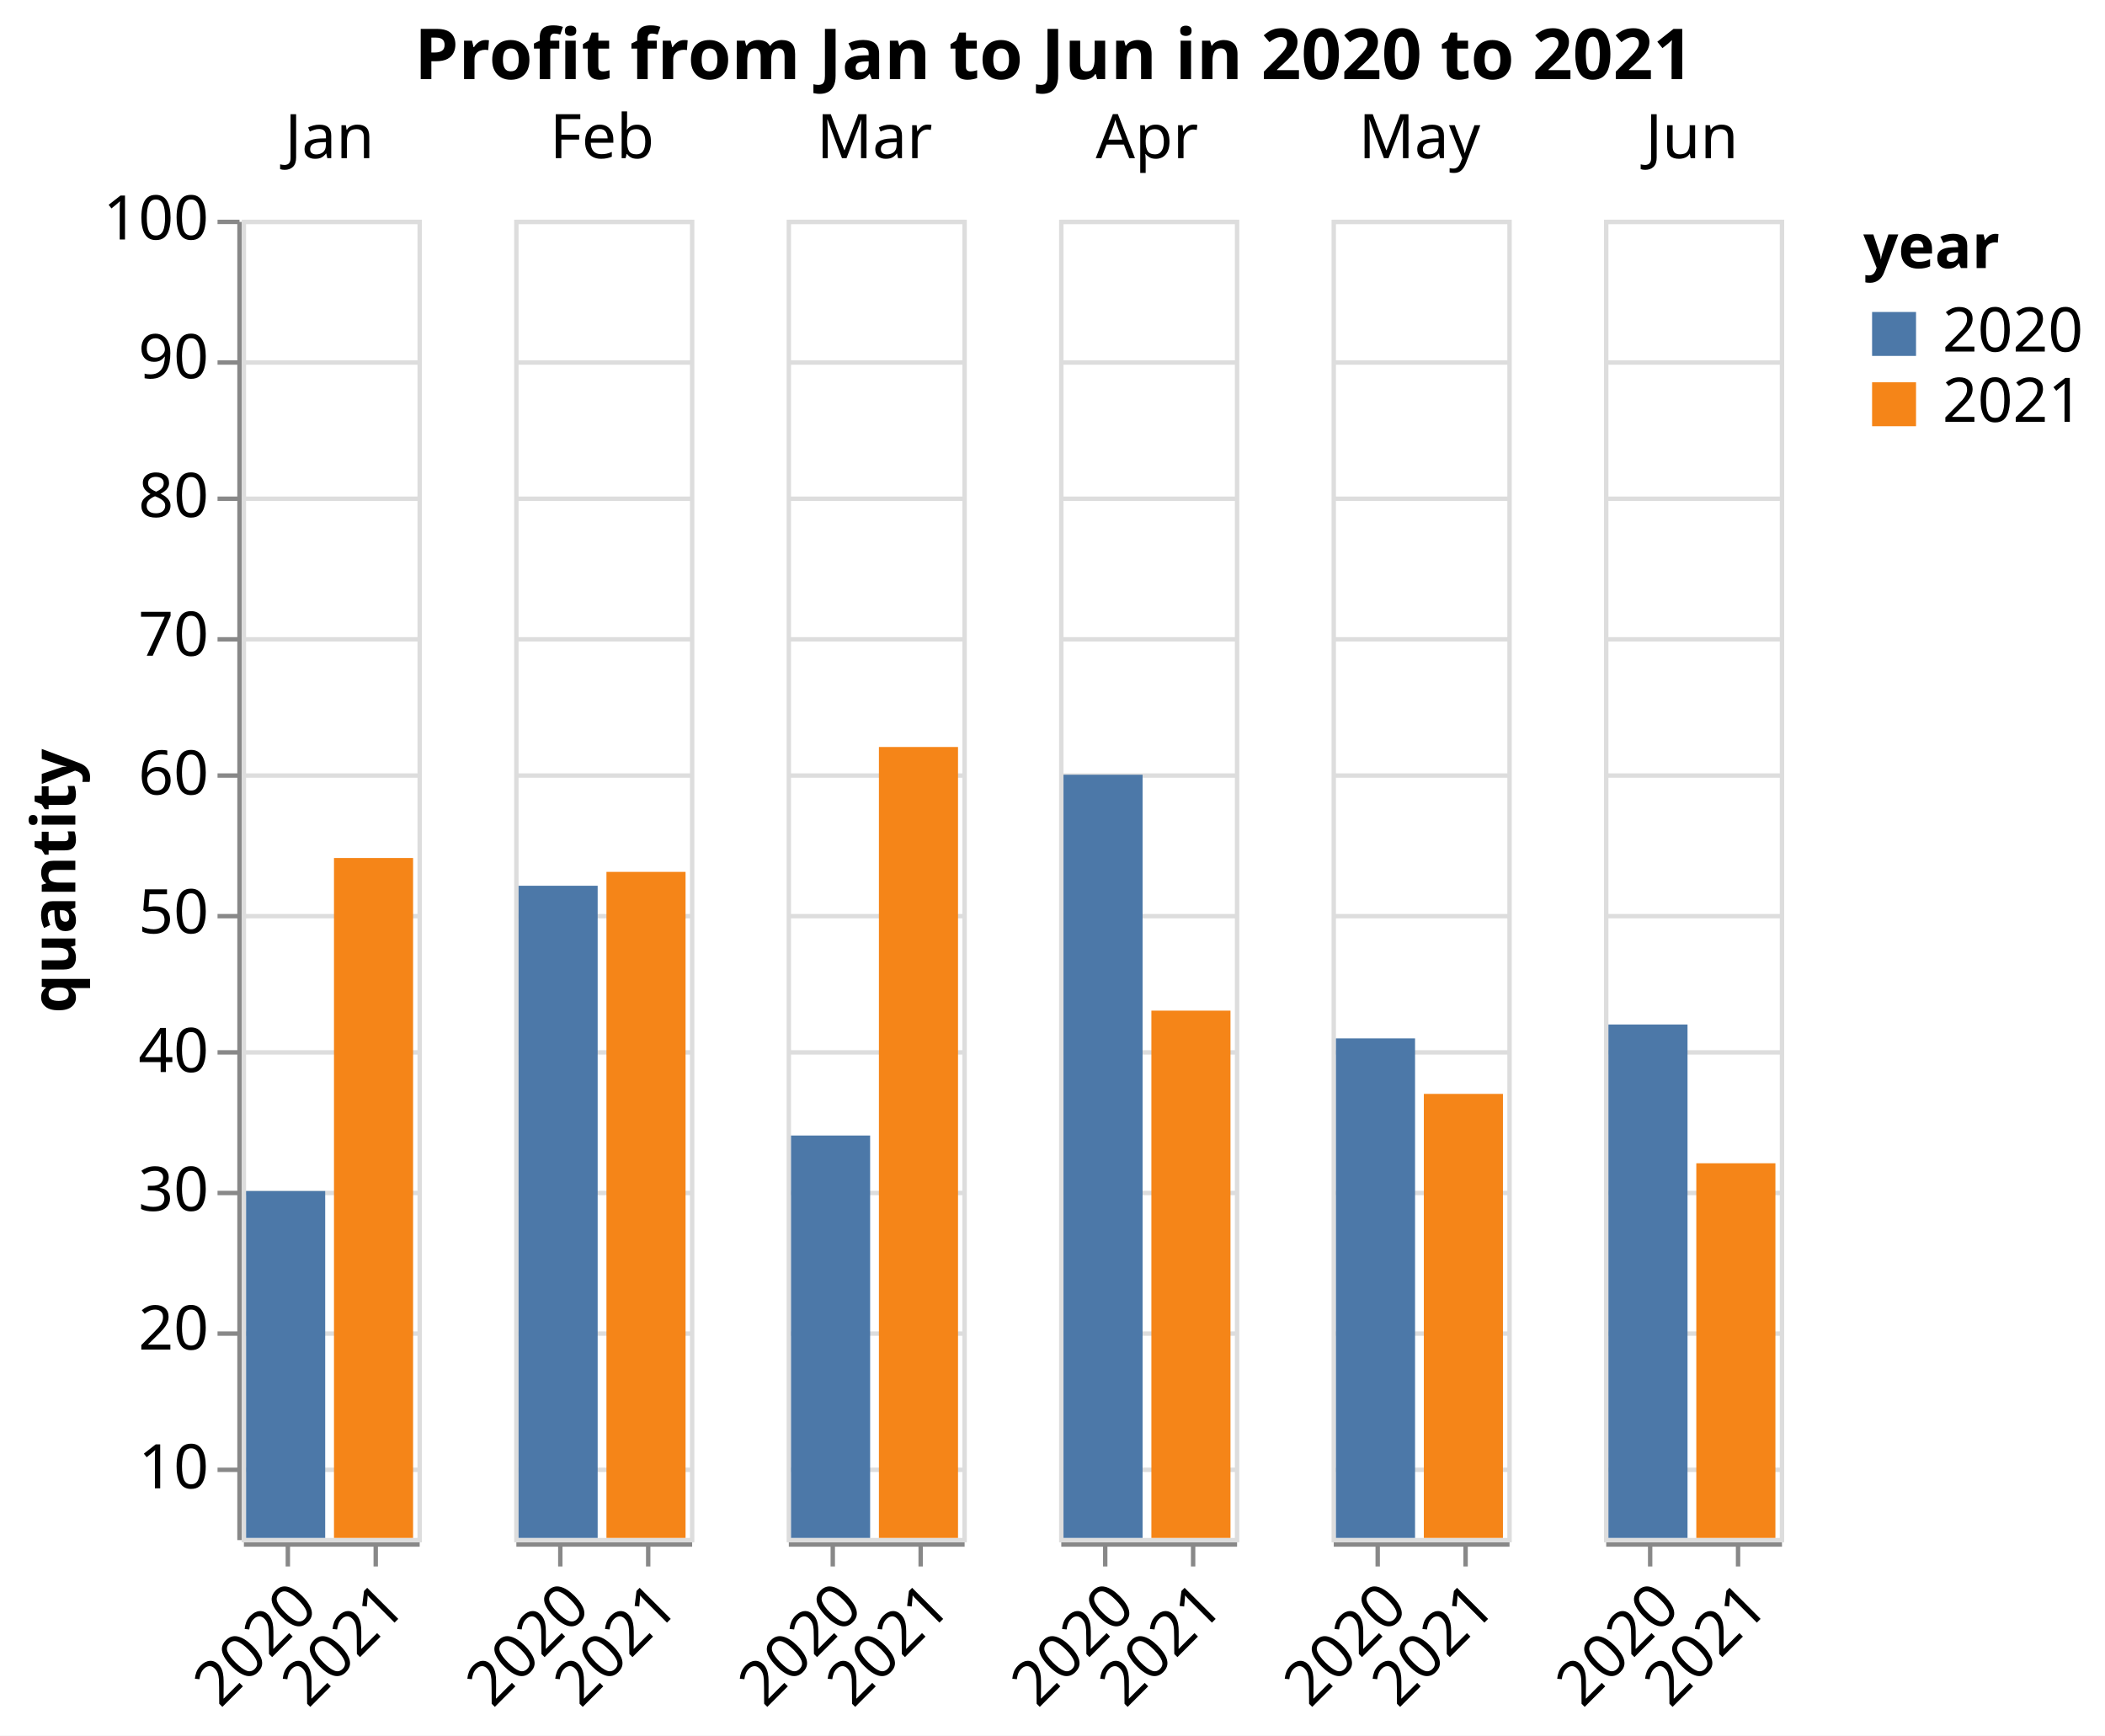
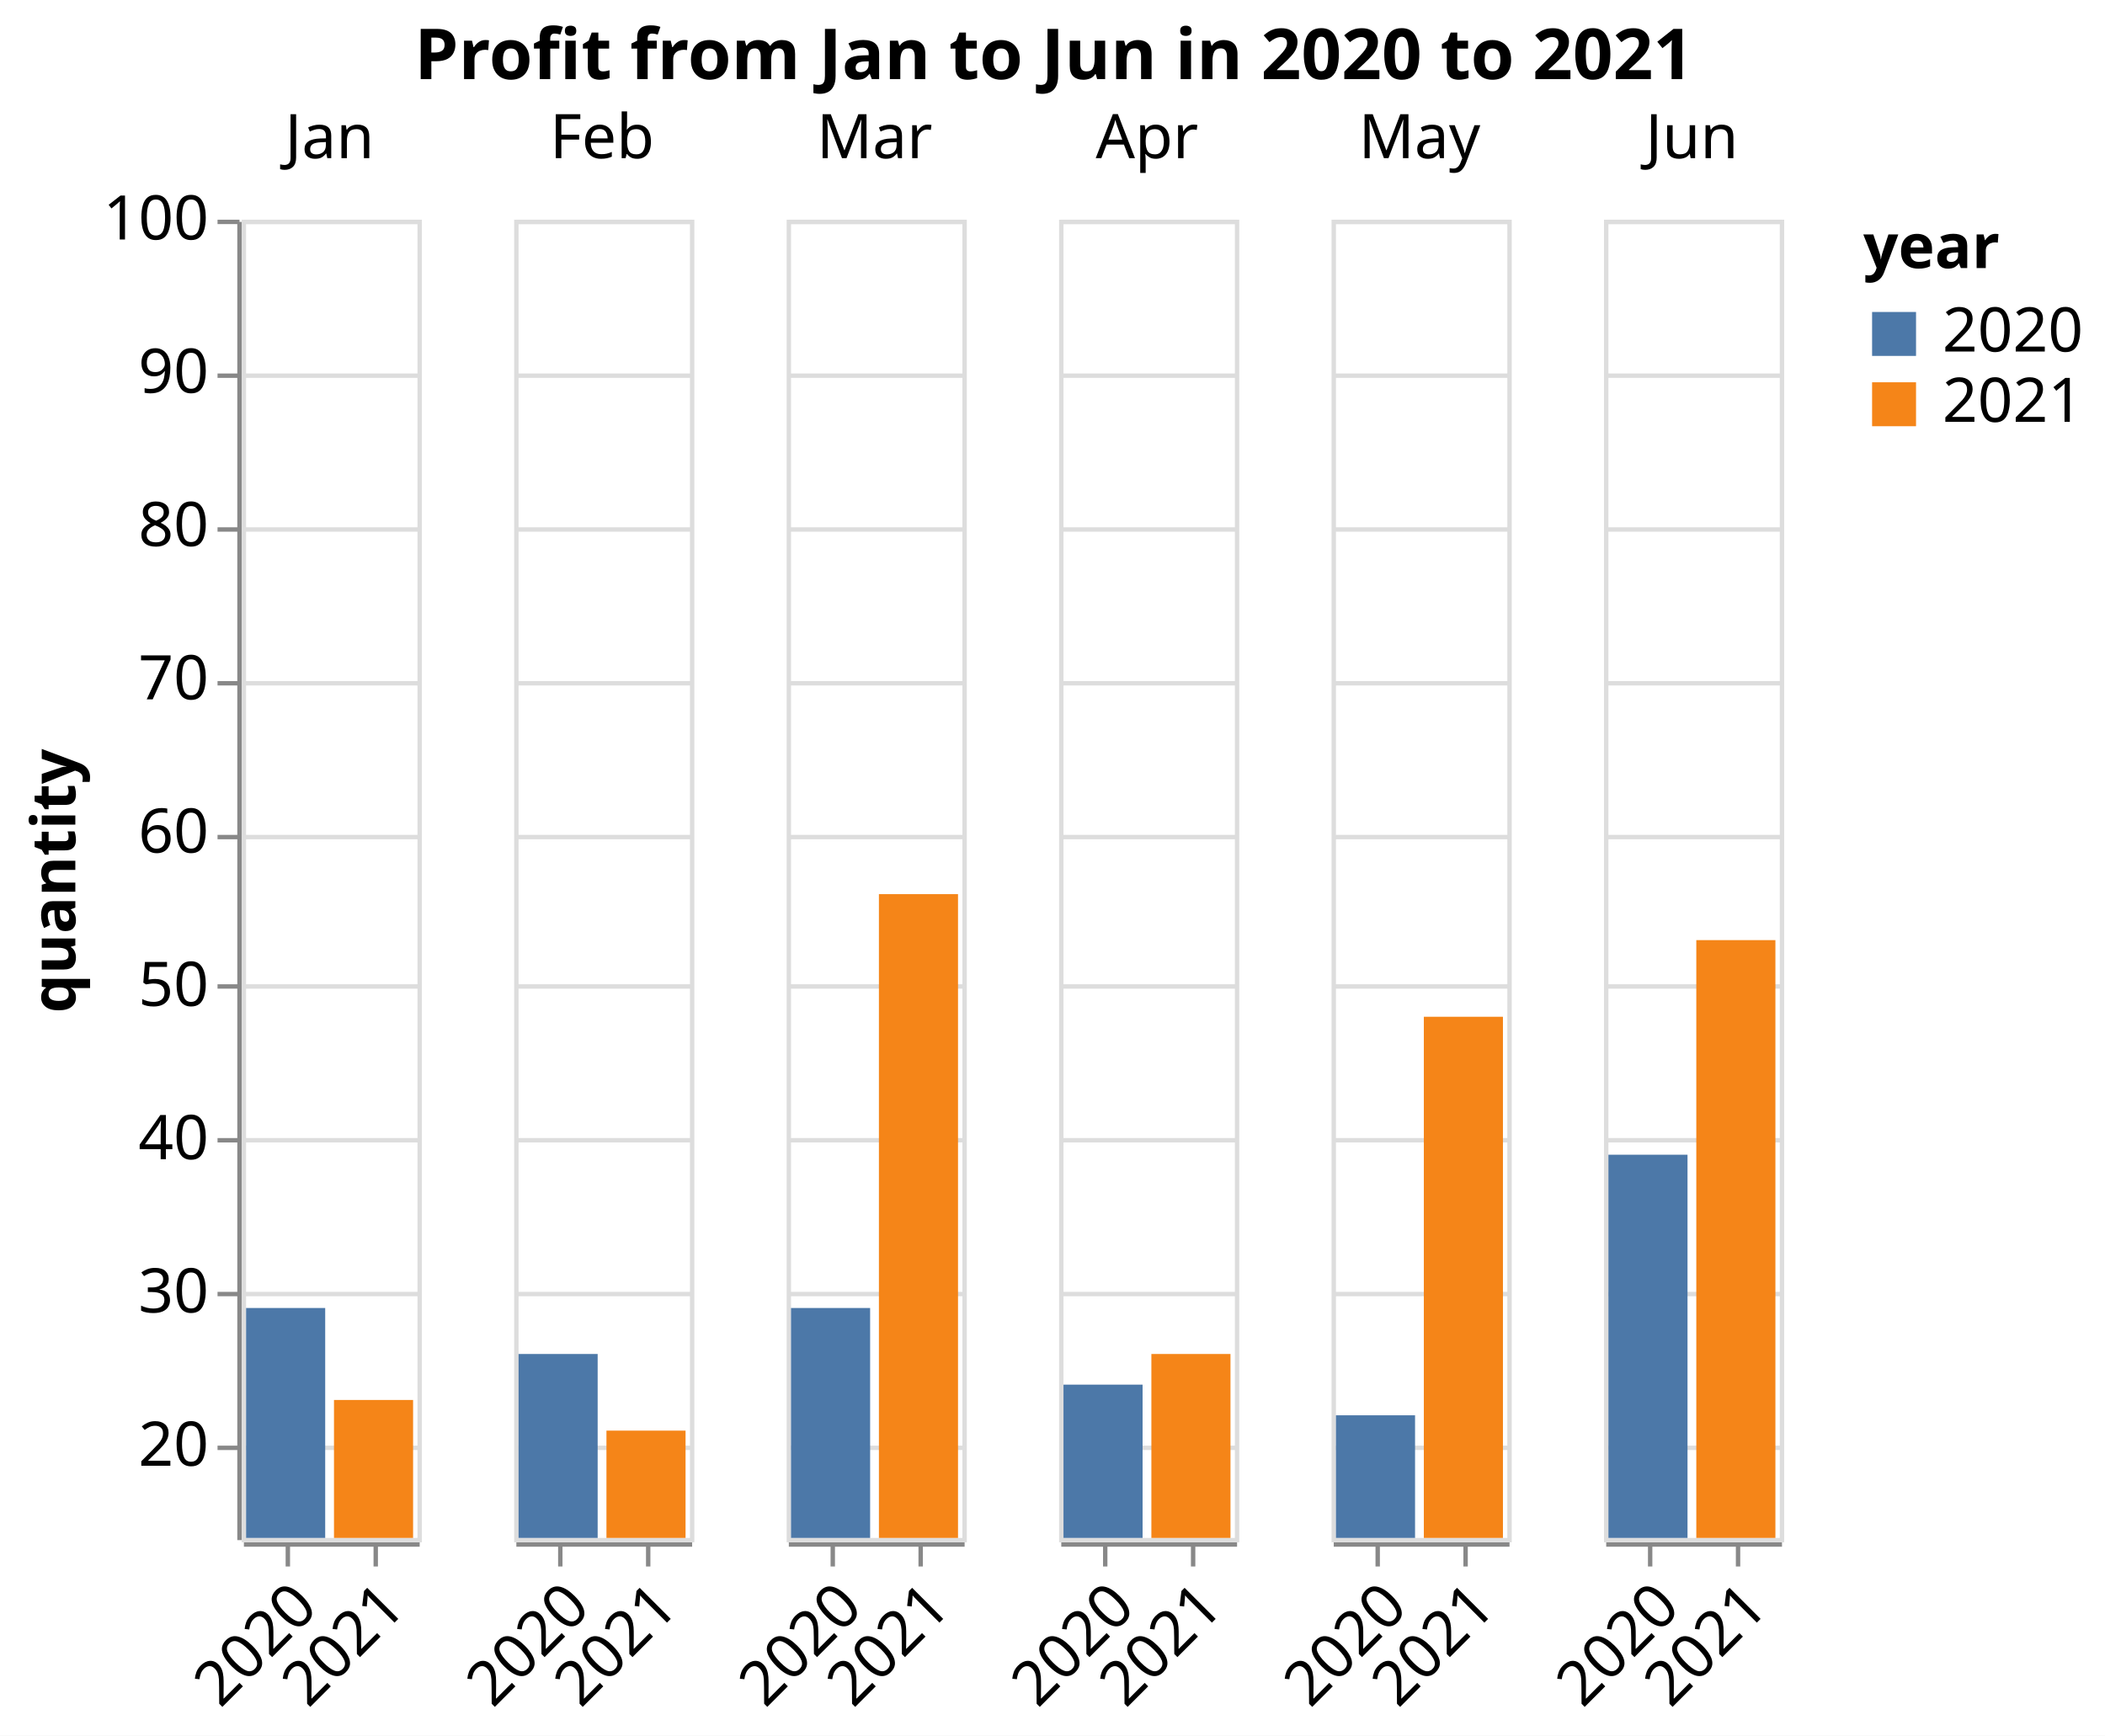
<svg xmlns="http://www.w3.org/2000/svg" version="1.1" class="marks" width="479" height="395" viewBox="0 0 479 395">
  <rect width="479" height="395" fill="white" />
  <g fill="none" stroke-miterlimit="10" transform="translate(55,50)">
    <g class="mark-group role-frame root" role="graphics-object" aria-roledescription="group mark container">
      <g transform="translate(0,0)">
        <path class="background" aria-hidden="true" d="M0,0h0v0h0Z" />
        <g>
          <g class="mark-group role-row-header row_header" role="graphics-object" aria-roledescription="group mark container">
            <g transform="translate(-1,0)">
              <path class="background" aria-hidden="true" d="M0,0h0v300h0Z" />
              <g>
-                 <g class="mark-group role-axis" role="graphics-symbol" aria-roledescription="axis" aria-label="Y-axis titled 'quantity' for a linear scale with values from 5 to 100">
-                   <g transform="translate(0.5,0.5)">
-                     <path class="background" aria-hidden="true" d="M0,0h0v0h0Z" pointer-events="none" />
-                     <g>
-                       <g class="mark-rule role-axis-tick" pointer-events="none">
-                         <line transform="translate(0,284)" x2="-5" y2="0" stroke="#888" stroke-width="1" opacity="1" />
-                         <line transform="translate(0,253)" x2="-5" y2="0" stroke="#888" stroke-width="1" opacity="1" />
-                         <line transform="translate(0,221)" x2="-5" y2="0" stroke="#888" stroke-width="1" opacity="1" />
-                         <line transform="translate(0,189)" x2="-5" y2="0" stroke="#888" stroke-width="1" opacity="1" />
-                         <line transform="translate(0,158)" x2="-5" y2="0" stroke="#888" stroke-width="1" opacity="1" />
-                         <line transform="translate(0,126)" x2="-5" y2="0" stroke="#888" stroke-width="1" opacity="1" />
-                         <line transform="translate(0,95)" x2="-5" y2="0" stroke="#888" stroke-width="1" opacity="1" />
-                         <line transform="translate(0,63)" x2="-5" y2="0" stroke="#888" stroke-width="1" opacity="1" />
-                         <line transform="translate(0,32)" x2="-5" y2="0" stroke="#888" stroke-width="1" opacity="1" />
+                 <g class="mark-group role-axis" role="graphics-symbol" aria-roledescription="axis" aria-label="Y-axis titled 'quantity' for a linear scale with values from 14 to 100">
+                   <g transform="translate(0.5,0.5)">
+                     <path class="background" aria-hidden="true" d="M0,0h0v0h0Z" pointer-events="none" />
+                     <g>
+                       <g class="mark-rule role-axis-tick" pointer-events="none">
+                         <line transform="translate(0,279)" x2="-5" y2="0" stroke="#888" stroke-width="1" opacity="1" />
+                         <line transform="translate(0,244)" x2="-5" y2="0" stroke="#888" stroke-width="1" opacity="1" />
+                         <line transform="translate(0,209)" x2="-5" y2="0" stroke="#888" stroke-width="1" opacity="1" />
+                         <line transform="translate(0,174)" x2="-5" y2="0" stroke="#888" stroke-width="1" opacity="1" />
+                         <line transform="translate(0,140)" x2="-5" y2="0" stroke="#888" stroke-width="1" opacity="1" />
+                         <line transform="translate(0,105)" x2="-5" y2="0" stroke="#888" stroke-width="1" opacity="1" />
+                         <line transform="translate(0,70)" x2="-5" y2="0" stroke="#888" stroke-width="1" opacity="1" />
+                         <line transform="translate(0,35)" x2="-5" y2="0" stroke="#888" stroke-width="1" opacity="1" />
                        <line transform="translate(0,0)" x2="-5" y2="0" stroke="#888" stroke-width="1" opacity="1" />
                      </g>
                      <g class="mark-text role-axis-label" pointer-events="none">
-                         <text text-anchor="end" transform="translate(-7,288.2105)" font-family="sans-serif" font-size="14px" fill="#000" opacity="1">10</text>
-                         <text text-anchor="end" transform="translate(-7,256.6316)" font-family="sans-serif" font-size="14px" fill="#000" opacity="1">20</text>
-                         <text text-anchor="end" transform="translate(-7,225.0526)" font-family="sans-serif" font-size="14px" fill="#000" opacity="1">30</text>
-                         <text text-anchor="end" transform="translate(-7,193.4737)" font-family="sans-serif" font-size="14px" fill="#000" opacity="1">40</text>
-                         <text text-anchor="end" transform="translate(-7,161.8947)" font-family="sans-serif" font-size="14px" fill="#000" opacity="1">50</text>
-                         <text text-anchor="end" transform="translate(-7,130.3158)" font-family="sans-serif" font-size="14px" fill="#000" opacity="1">60</text>
-                         <text text-anchor="end" transform="translate(-7,98.73684)" font-family="sans-serif" font-size="14px" fill="#000" opacity="1">70</text>
-                         <text text-anchor="end" transform="translate(-7,67.15789)" font-family="sans-serif" font-size="14px" fill="#000" opacity="1">80</text>
-                         <text text-anchor="end" transform="translate(-7,35.57895)" font-family="sans-serif" font-size="14px" fill="#000" opacity="1">90</text>
+                         <text text-anchor="end" transform="translate(-7,283.0698)" font-family="sans-serif" font-size="14px" fill="#000" opacity="1">20</text>
+                         <text text-anchor="end" transform="translate(-7,248.186)" font-family="sans-serif" font-size="14px" fill="#000" opacity="1">30</text>
+                         <text text-anchor="end" transform="translate(-7,213.3023)" font-family="sans-serif" font-size="14px" fill="#000" opacity="1">40</text>
+                         <text text-anchor="end" transform="translate(-7,178.4186)" font-family="sans-serif" font-size="14px" fill="#000" opacity="1">50</text>
+                         <text text-anchor="end" transform="translate(-7,143.5349)" font-family="sans-serif" font-size="14px" fill="#000" opacity="1">60</text>
+                         <text text-anchor="end" transform="translate(-7,108.6512)" font-family="sans-serif" font-size="14px" fill="#000" opacity="1">70</text>
+                         <text text-anchor="end" transform="translate(-7,73.76744)" font-family="sans-serif" font-size="14px" fill="#000" opacity="1">80</text>
+                         <text text-anchor="end" transform="translate(-7,38.88372)" font-family="sans-serif" font-size="14px" fill="#000" opacity="1">90</text>
                        <text text-anchor="end" transform="translate(-7,4)" font-family="sans-serif" font-size="14px" fill="#000" opacity="1">100</text>
                      </g>
                      <g class="mark-rule role-axis-domain" pointer-events="none">
                        <line transform="translate(0,300)" x2="0" y2="-300" stroke="#888" stroke-width="1" opacity="1" />
                      </g>
                      <g class="mark-text role-axis-title" pointer-events="none">
                        <text text-anchor="middle" transform="translate(-34.3584,150) rotate(-90) translate(0,-3)" font-family="sans-serif" font-size="14px" font-weight="bold" fill="#000" opacity="1">quantity</text>
                      </g>
                    </g>
                    <path class="foreground" aria-hidden="true" d="" pointer-events="none" display="none" />
                  </g>
                </g>
              </g>
              <path class="foreground" aria-hidden="true" d="" display="none" />
            </g>
          </g>
          <g class="mark-group role-column-header column_header" role="graphics-object" aria-roledescription="group mark container">
            <g transform="translate(0,-1)">
              <path class="background" aria-hidden="true" d="M0,0h40v0h-40Z" />
              <g>
                <g class="mark-group role-title">
                  <g transform="translate(20,-24)">
                    <path class="background" aria-hidden="true" d="M0,0h0v0h0Z" pointer-events="none" />
                    <g>
                      <g class="mark-text role-title-text" role="graphics-symbol" aria-roledescription="title" aria-label="Title text 'Jan'" pointer-events="none">
                        <text text-anchor="middle" transform="translate(0,11)" font-family="sans-serif" font-size="14px" fill="#000" opacity="1">Jan</text>
                      </g>
                    </g>
                    <path class="foreground" aria-hidden="true" d="" pointer-events="none" display="none" />
                  </g>
                </g>
              </g>
              <path class="foreground" aria-hidden="true" d="" display="none" />
            </g>
            <g transform="translate(62,-1)">
              <path class="background" aria-hidden="true" d="M0,0h40v0h-40Z" />
              <g>
                <g class="mark-group role-title">
                  <g transform="translate(20,-24)">
                    <path class="background" aria-hidden="true" d="M0,0h0v0h0Z" pointer-events="none" />
                    <g>
                      <g class="mark-text role-title-text" role="graphics-symbol" aria-roledescription="title" aria-label="Title text 'Feb'" pointer-events="none">
                        <text text-anchor="middle" transform="translate(0,11)" font-family="sans-serif" font-size="14px" fill="#000" opacity="1">Feb</text>
                      </g>
                    </g>
                    <path class="foreground" aria-hidden="true" d="" pointer-events="none" display="none" />
                  </g>
                </g>
              </g>
              <path class="foreground" aria-hidden="true" d="" display="none" />
            </g>
            <g transform="translate(124,-1)">
              <path class="background" aria-hidden="true" d="M0,0h40v0h-40Z" />
              <g>
                <g class="mark-group role-title">
                  <g transform="translate(20,-24)">
                    <path class="background" aria-hidden="true" d="M0,0h0v0h0Z" pointer-events="none" />
                    <g>
                      <g class="mark-text role-title-text" role="graphics-symbol" aria-roledescription="title" aria-label="Title text 'Mar'" pointer-events="none">
                        <text text-anchor="middle" transform="translate(0,11)" font-family="sans-serif" font-size="14px" fill="#000" opacity="1">Mar</text>
                      </g>
                    </g>
                    <path class="foreground" aria-hidden="true" d="" pointer-events="none" display="none" />
                  </g>
                </g>
              </g>
              <path class="foreground" aria-hidden="true" d="" display="none" />
            </g>
            <g transform="translate(186,-1)">
              <path class="background" aria-hidden="true" d="M0,0h40v0h-40Z" />
              <g>
                <g class="mark-group role-title">
                  <g transform="translate(20,-24)">
                    <path class="background" aria-hidden="true" d="M0,0h0v0h0Z" pointer-events="none" />
                    <g>
                      <g class="mark-text role-title-text" role="graphics-symbol" aria-roledescription="title" aria-label="Title text 'Apr'" pointer-events="none">
                        <text text-anchor="middle" transform="translate(0,11)" font-family="sans-serif" font-size="14px" fill="#000" opacity="1">Apr</text>
                      </g>
                    </g>
                    <path class="foreground" aria-hidden="true" d="" pointer-events="none" display="none" />
                  </g>
                </g>
              </g>
              <path class="foreground" aria-hidden="true" d="" display="none" />
            </g>
            <g transform="translate(248,-1)">
              <path class="background" aria-hidden="true" d="M0,0h40v0h-40Z" />
              <g>
                <g class="mark-group role-title">
                  <g transform="translate(20,-24)">
                    <path class="background" aria-hidden="true" d="M0,0h0v0h0Z" pointer-events="none" />
                    <g>
                      <g class="mark-text role-title-text" role="graphics-symbol" aria-roledescription="title" aria-label="Title text 'May'" pointer-events="none">
                        <text text-anchor="middle" transform="translate(0,11)" font-family="sans-serif" font-size="14px" fill="#000" opacity="1">May</text>
                      </g>
                    </g>
                    <path class="foreground" aria-hidden="true" d="" pointer-events="none" display="none" />
                  </g>
                </g>
              </g>
              <path class="foreground" aria-hidden="true" d="" display="none" />
            </g>
            <g transform="translate(310,-1)">
              <path class="background" aria-hidden="true" d="M0,0h40v0h-40Z" />
              <g>
                <g class="mark-group role-title">
                  <g transform="translate(20,-24)">
                    <path class="background" aria-hidden="true" d="M0,0h0v0h0Z" pointer-events="none" />
                    <g>
                      <g class="mark-text role-title-text" role="graphics-symbol" aria-roledescription="title" aria-label="Title text 'Jun'" pointer-events="none">
                        <text text-anchor="middle" transform="translate(0,11)" font-family="sans-serif" font-size="14px" fill="#000" opacity="1">Jun</text>
                      </g>
                    </g>
                    <path class="foreground" aria-hidden="true" d="" pointer-events="none" display="none" />
                  </g>
                </g>
              </g>
              <path class="foreground" aria-hidden="true" d="" display="none" />
            </g>
          </g>
          <g class="mark-group role-column-footer column_footer" role="graphics-object" aria-roledescription="group mark container">
            <g transform="translate(0,301)">
              <path class="background" aria-hidden="true" d="M0,0h40v0h-40Z" />
              <g>
                <g class="mark-group role-axis" role="graphics-symbol" aria-roledescription="axis" aria-label="X-axis for a discrete scale with 2 values: 2020, 2021">
                  <g transform="translate(0.5,0.5)">
                    <path class="background" aria-hidden="true" d="M0,0h0v0h0Z" pointer-events="none" />
                    <g>
                      <g class="mark-rule role-axis-tick" pointer-events="none">
                        <line transform="translate(10,0)" x2="0" y2="5" stroke="#888" stroke-width="1" opacity="1" />
                        <line transform="translate(30,0)" x2="0" y2="5" stroke="#888" stroke-width="1" opacity="1" />
                      </g>
                      <g class="mark-text role-axis-label" pointer-events="none">
                        <text text-anchor="end" transform="translate(9.5,7) rotate(315) translate(0,11)" font-family="sans-serif" font-size="14px" fill="#000" opacity="1">2020</text>
                        <text text-anchor="end" transform="translate(29.5,7) rotate(315) translate(0,11)" font-family="sans-serif" font-size="14px" fill="#000" opacity="1">2021</text>
                      </g>
                      <g class="mark-rule role-axis-domain" pointer-events="none">
                        <line transform="translate(0,0)" x2="40" y2="0" stroke="#888" stroke-width="1" opacity="1" />
                      </g>
                    </g>
                    <path class="foreground" aria-hidden="true" d="" pointer-events="none" display="none" />
                  </g>
                </g>
              </g>
              <path class="foreground" aria-hidden="true" d="" display="none" />
            </g>
            <g transform="translate(62,301)">
              <path class="background" aria-hidden="true" d="M0,0h40v0h-40Z" />
              <g>
                <g class="mark-group role-axis" role="graphics-symbol" aria-roledescription="axis" aria-label="X-axis for a discrete scale with 2 values: 2020, 2021">
                  <g transform="translate(0.5,0.5)">
                    <path class="background" aria-hidden="true" d="M0,0h0v0h0Z" pointer-events="none" />
                    <g>
                      <g class="mark-rule role-axis-tick" pointer-events="none">
                        <line transform="translate(10,0)" x2="0" y2="5" stroke="#888" stroke-width="1" opacity="1" />
                        <line transform="translate(30,0)" x2="0" y2="5" stroke="#888" stroke-width="1" opacity="1" />
                      </g>
                      <g class="mark-text role-axis-label" pointer-events="none">
                        <text text-anchor="end" transform="translate(9.5,7) rotate(315) translate(0,11)" font-family="sans-serif" font-size="14px" fill="#000" opacity="1">2020</text>
                        <text text-anchor="end" transform="translate(29.5,7) rotate(315) translate(0,11)" font-family="sans-serif" font-size="14px" fill="#000" opacity="1">2021</text>
                      </g>
                      <g class="mark-rule role-axis-domain" pointer-events="none">
                        <line transform="translate(0,0)" x2="40" y2="0" stroke="#888" stroke-width="1" opacity="1" />
                      </g>
                    </g>
                    <path class="foreground" aria-hidden="true" d="" pointer-events="none" display="none" />
                  </g>
                </g>
              </g>
              <path class="foreground" aria-hidden="true" d="" display="none" />
            </g>
            <g transform="translate(124,301)">
              <path class="background" aria-hidden="true" d="M0,0h40v0h-40Z" />
              <g>
                <g class="mark-group role-axis" role="graphics-symbol" aria-roledescription="axis" aria-label="X-axis for a discrete scale with 2 values: 2020, 2021">
                  <g transform="translate(0.5,0.5)">
                    <path class="background" aria-hidden="true" d="M0,0h0v0h0Z" pointer-events="none" />
                    <g>
                      <g class="mark-rule role-axis-tick" pointer-events="none">
                        <line transform="translate(10,0)" x2="0" y2="5" stroke="#888" stroke-width="1" opacity="1" />
                        <line transform="translate(30,0)" x2="0" y2="5" stroke="#888" stroke-width="1" opacity="1" />
                      </g>
                      <g class="mark-text role-axis-label" pointer-events="none">
                        <text text-anchor="end" transform="translate(9.5,7) rotate(315) translate(0,11)" font-family="sans-serif" font-size="14px" fill="#000" opacity="1">2020</text>
                        <text text-anchor="end" transform="translate(29.5,7) rotate(315) translate(0,11)" font-family="sans-serif" font-size="14px" fill="#000" opacity="1">2021</text>
                      </g>
                      <g class="mark-rule role-axis-domain" pointer-events="none">
                        <line transform="translate(0,0)" x2="40" y2="0" stroke="#888" stroke-width="1" opacity="1" />
                      </g>
                    </g>
                    <path class="foreground" aria-hidden="true" d="" pointer-events="none" display="none" />
                  </g>
                </g>
              </g>
              <path class="foreground" aria-hidden="true" d="" display="none" />
            </g>
            <g transform="translate(186,301)">
              <path class="background" aria-hidden="true" d="M0,0h40v0h-40Z" />
              <g>
                <g class="mark-group role-axis" role="graphics-symbol" aria-roledescription="axis" aria-label="X-axis for a discrete scale with 2 values: 2020, 2021">
                  <g transform="translate(0.5,0.5)">
                    <path class="background" aria-hidden="true" d="M0,0h0v0h0Z" pointer-events="none" />
                    <g>
                      <g class="mark-rule role-axis-tick" pointer-events="none">
                        <line transform="translate(10,0)" x2="0" y2="5" stroke="#888" stroke-width="1" opacity="1" />
                        <line transform="translate(30,0)" x2="0" y2="5" stroke="#888" stroke-width="1" opacity="1" />
                      </g>
                      <g class="mark-text role-axis-label" pointer-events="none">
                        <text text-anchor="end" transform="translate(9.5,7) rotate(315) translate(0,11)" font-family="sans-serif" font-size="14px" fill="#000" opacity="1">2020</text>
                        <text text-anchor="end" transform="translate(29.5,7) rotate(315) translate(0,11)" font-family="sans-serif" font-size="14px" fill="#000" opacity="1">2021</text>
                      </g>
                      <g class="mark-rule role-axis-domain" pointer-events="none">
                        <line transform="translate(0,0)" x2="40" y2="0" stroke="#888" stroke-width="1" opacity="1" />
                      </g>
                    </g>
                    <path class="foreground" aria-hidden="true" d="" pointer-events="none" display="none" />
                  </g>
                </g>
              </g>
              <path class="foreground" aria-hidden="true" d="" display="none" />
            </g>
            <g transform="translate(248,301)">
              <path class="background" aria-hidden="true" d="M0,0h40v0h-40Z" />
              <g>
                <g class="mark-group role-axis" role="graphics-symbol" aria-roledescription="axis" aria-label="X-axis for a discrete scale with 2 values: 2020, 2021">
                  <g transform="translate(0.5,0.5)">
                    <path class="background" aria-hidden="true" d="M0,0h0v0h0Z" pointer-events="none" />
                    <g>
                      <g class="mark-rule role-axis-tick" pointer-events="none">
                        <line transform="translate(10,0)" x2="0" y2="5" stroke="#888" stroke-width="1" opacity="1" />
                        <line transform="translate(30,0)" x2="0" y2="5" stroke="#888" stroke-width="1" opacity="1" />
                      </g>
                      <g class="mark-text role-axis-label" pointer-events="none">
                        <text text-anchor="end" transform="translate(9.5,7) rotate(315) translate(0,11)" font-family="sans-serif" font-size="14px" fill="#000" opacity="1">2020</text>
                        <text text-anchor="end" transform="translate(29.5,7) rotate(315) translate(0,11)" font-family="sans-serif" font-size="14px" fill="#000" opacity="1">2021</text>
                      </g>
                      <g class="mark-rule role-axis-domain" pointer-events="none">
                        <line transform="translate(0,0)" x2="40" y2="0" stroke="#888" stroke-width="1" opacity="1" />
                      </g>
                    </g>
                    <path class="foreground" aria-hidden="true" d="" pointer-events="none" display="none" />
                  </g>
                </g>
              </g>
              <path class="foreground" aria-hidden="true" d="" display="none" />
            </g>
            <g transform="translate(310,301)">
              <path class="background" aria-hidden="true" d="M0,0h40v0h-40Z" />
              <g>
                <g class="mark-group role-axis" role="graphics-symbol" aria-roledescription="axis" aria-label="X-axis for a discrete scale with 2 values: 2020, 2021">
                  <g transform="translate(0.5,0.5)">
                    <path class="background" aria-hidden="true" d="M0,0h0v0h0Z" pointer-events="none" />
                    <g>
                      <g class="mark-rule role-axis-tick" pointer-events="none">
                        <line transform="translate(10,0)" x2="0" y2="5" stroke="#888" stroke-width="1" opacity="1" />
                        <line transform="translate(30,0)" x2="0" y2="5" stroke="#888" stroke-width="1" opacity="1" />
                      </g>
                      <g class="mark-text role-axis-label" pointer-events="none">
                        <text text-anchor="end" transform="translate(9.5,7) rotate(315) translate(0,11)" font-family="sans-serif" font-size="14px" fill="#000" opacity="1">2020</text>
                        <text text-anchor="end" transform="translate(29.5,7) rotate(315) translate(0,11)" font-family="sans-serif" font-size="14px" fill="#000" opacity="1">2021</text>
                      </g>
                      <g class="mark-rule role-axis-domain" pointer-events="none">
                        <line transform="translate(0,0)" x2="40" y2="0" stroke="#888" stroke-width="1" opacity="1" />
                      </g>
                    </g>
                    <path class="foreground" aria-hidden="true" d="" pointer-events="none" display="none" />
                  </g>
                </g>
              </g>
              <path class="foreground" aria-hidden="true" d="" display="none" />
            </g>
          </g>
          <g class="mark-group role-scope cell" role="graphics-object" aria-roledescription="group mark container">
            <g transform="translate(0,0)">
              <path class="background" aria-hidden="true" d="M0.5,0.5h40v300h-40Z" stroke="#ddd" />
              <g>
-                 <g class="mark-group role-axis" role="graphics-symbol" aria-roledescription="axis" aria-label="Y-axis for a linear scale with values from 5 to 100">
+                 <g class="mark-group role-axis" aria-hidden="true">
                  <g transform="translate(0.5,0.5)">
                    <path class="background" aria-hidden="true" d="M0,0h0v0h0Z" pointer-events="none" />
                    <g>
                      <g class="mark-rule role-axis-grid" pointer-events="none">
-                         <line transform="translate(0,284)" x2="40" y2="0" stroke="#ddd" stroke-width="1" opacity="1" />
-                         <line transform="translate(0,253)" x2="40" y2="0" stroke="#ddd" stroke-width="1" opacity="1" />
-                         <line transform="translate(0,221)" x2="40" y2="0" stroke="#ddd" stroke-width="1" opacity="1" />
-                         <line transform="translate(0,189)" x2="40" y2="0" stroke="#ddd" stroke-width="1" opacity="1" />
-                         <line transform="translate(0,158)" x2="40" y2="0" stroke="#ddd" stroke-width="1" opacity="1" />
-                         <line transform="translate(0,126)" x2="40" y2="0" stroke="#ddd" stroke-width="1" opacity="1" />
-                         <line transform="translate(0,95)" x2="40" y2="0" stroke="#ddd" stroke-width="1" opacity="1" />
-                         <line transform="translate(0,63)" x2="40" y2="0" stroke="#ddd" stroke-width="1" opacity="1" />
-                         <line transform="translate(0,32)" x2="40" y2="0" stroke="#ddd" stroke-width="1" opacity="1" />
+                         <line transform="translate(0,279)" x2="40" y2="0" stroke="#ddd" stroke-width="1" opacity="1" />
+                         <line transform="translate(0,244)" x2="40" y2="0" stroke="#ddd" stroke-width="1" opacity="1" />
+                         <line transform="translate(0,209)" x2="40" y2="0" stroke="#ddd" stroke-width="1" opacity="1" />
+                         <line transform="translate(0,174)" x2="40" y2="0" stroke="#ddd" stroke-width="1" opacity="1" />
+                         <line transform="translate(0,140)" x2="40" y2="0" stroke="#ddd" stroke-width="1" opacity="1" />
+                         <line transform="translate(0,105)" x2="40" y2="0" stroke="#ddd" stroke-width="1" opacity="1" />
+                         <line transform="translate(0,70)" x2="40" y2="0" stroke="#ddd" stroke-width="1" opacity="1" />
+                         <line transform="translate(0,35)" x2="40" y2="0" stroke="#ddd" stroke-width="1" opacity="1" />
                        <line transform="translate(0,0)" x2="40" y2="0" stroke="#ddd" stroke-width="1" opacity="1" />
                      </g>
                    </g>
                    <path class="foreground" aria-hidden="true" d="" pointer-events="none" display="none" />
                  </g>
                </g>
-                 <g class="mark-rect role-mark child_marks" role="graphics-symbol" aria-roledescription="rect mark container">
-                   <path d="M1,221.053h18v78.947h-18Z" fill="#4c78a8" />
-                   <path d="M21,145.263h18v154.737h-18Z" fill="#f58518" />
+                 <g class="mark-rect role-mark child_marks" role="graphics-object" aria-roledescription="rect mark container">
+                   <path aria-label="year: 2020; quantity: 29" role="graphics-symbol" aria-roledescription="bar" d="M1,247.674h18v52.326h-18Z" fill="#4c78a8" />
+                   <path aria-label="year: 2021; quantity: 23" role="graphics-symbol" aria-roledescription="bar" d="M21,268.605h18v31.395h-18Z" fill="#f58518" />
                </g>
              </g>
              <path class="foreground" aria-hidden="true" d="" display="none" />
            </g>
            <g transform="translate(62,0)">
              <path class="background" aria-hidden="true" d="M0.5,0.5h40v300h-40Z" stroke="#ddd" />
              <g>
-                 <g class="mark-group role-axis" role="graphics-symbol" aria-roledescription="axis" aria-label="Y-axis for a linear scale with values from 5 to 100">
+                 <g class="mark-group role-axis" aria-hidden="true">
                  <g transform="translate(0.5,0.5)">
                    <path class="background" aria-hidden="true" d="M0,0h0v0h0Z" pointer-events="none" />
                    <g>
                      <g class="mark-rule role-axis-grid" pointer-events="none">
-                         <line transform="translate(0,284)" x2="40" y2="0" stroke="#ddd" stroke-width="1" opacity="1" />
-                         <line transform="translate(0,253)" x2="40" y2="0" stroke="#ddd" stroke-width="1" opacity="1" />
-                         <line transform="translate(0,221)" x2="40" y2="0" stroke="#ddd" stroke-width="1" opacity="1" />
-                         <line transform="translate(0,189)" x2="40" y2="0" stroke="#ddd" stroke-width="1" opacity="1" />
-                         <line transform="translate(0,158)" x2="40" y2="0" stroke="#ddd" stroke-width="1" opacity="1" />
-                         <line transform="translate(0,126)" x2="40" y2="0" stroke="#ddd" stroke-width="1" opacity="1" />
-                         <line transform="translate(0,95)" x2="40" y2="0" stroke="#ddd" stroke-width="1" opacity="1" />
-                         <line transform="translate(0,63)" x2="40" y2="0" stroke="#ddd" stroke-width="1" opacity="1" />
-                         <line transform="translate(0,32)" x2="40" y2="0" stroke="#ddd" stroke-width="1" opacity="1" />
+                         <line transform="translate(0,279)" x2="40" y2="0" stroke="#ddd" stroke-width="1" opacity="1" />
+                         <line transform="translate(0,244)" x2="40" y2="0" stroke="#ddd" stroke-width="1" opacity="1" />
+                         <line transform="translate(0,209)" x2="40" y2="0" stroke="#ddd" stroke-width="1" opacity="1" />
+                         <line transform="translate(0,174)" x2="40" y2="0" stroke="#ddd" stroke-width="1" opacity="1" />
+                         <line transform="translate(0,140)" x2="40" y2="0" stroke="#ddd" stroke-width="1" opacity="1" />
+                         <line transform="translate(0,105)" x2="40" y2="0" stroke="#ddd" stroke-width="1" opacity="1" />
+                         <line transform="translate(0,70)" x2="40" y2="0" stroke="#ddd" stroke-width="1" opacity="1" />
+                         <line transform="translate(0,35)" x2="40" y2="0" stroke="#ddd" stroke-width="1" opacity="1" />
                        <line transform="translate(0,0)" x2="40" y2="0" stroke="#ddd" stroke-width="1" opacity="1" />
                      </g>
                    </g>
                    <path class="foreground" aria-hidden="true" d="" pointer-events="none" display="none" />
                  </g>
                </g>
-                 <g class="mark-rect role-mark child_marks" role="graphics-symbol" aria-roledescription="rect mark container">
-                   <path d="M1,151.579h18v148.421h-18Z" fill="#4c78a8" />
-                   <path d="M21,148.421h18v151.579h-18Z" fill="#f58518" />
+                 <g class="mark-rect role-mark child_marks" role="graphics-object" aria-roledescription="rect mark container">
+                   <path aria-label="year: 2020; quantity: 26" role="graphics-symbol" aria-roledescription="bar" d="M1,258.14h18v41.86h-18Z" fill="#4c78a8" />
+                   <path aria-label="year: 2021; quantity: 21" role="graphics-symbol" aria-roledescription="bar" d="M21,275.581h18v24.419h-18Z" fill="#f58518" />
                </g>
              </g>
              <path class="foreground" aria-hidden="true" d="" display="none" />
            </g>
            <g transform="translate(124,0)">
              <path class="background" aria-hidden="true" d="M0.5,0.5h40v300h-40Z" stroke="#ddd" />
              <g>
-                 <g class="mark-group role-axis" role="graphics-symbol" aria-roledescription="axis" aria-label="Y-axis for a linear scale with values from 5 to 100">
+                 <g class="mark-group role-axis" aria-hidden="true">
                  <g transform="translate(0.5,0.5)">
                    <path class="background" aria-hidden="true" d="M0,0h0v0h0Z" pointer-events="none" />
                    <g>
                      <g class="mark-rule role-axis-grid" pointer-events="none">
-                         <line transform="translate(0,284)" x2="40" y2="0" stroke="#ddd" stroke-width="1" opacity="1" />
-                         <line transform="translate(0,253)" x2="40" y2="0" stroke="#ddd" stroke-width="1" opacity="1" />
-                         <line transform="translate(0,221)" x2="40" y2="0" stroke="#ddd" stroke-width="1" opacity="1" />
-                         <line transform="translate(0,189)" x2="40" y2="0" stroke="#ddd" stroke-width="1" opacity="1" />
-                         <line transform="translate(0,158)" x2="40" y2="0" stroke="#ddd" stroke-width="1" opacity="1" />
-                         <line transform="translate(0,126)" x2="40" y2="0" stroke="#ddd" stroke-width="1" opacity="1" />
-                         <line transform="translate(0,95)" x2="40" y2="0" stroke="#ddd" stroke-width="1" opacity="1" />
-                         <line transform="translate(0,63)" x2="40" y2="0" stroke="#ddd" stroke-width="1" opacity="1" />
-                         <line transform="translate(0,32)" x2="40" y2="0" stroke="#ddd" stroke-width="1" opacity="1" />
+                         <line transform="translate(0,279)" x2="40" y2="0" stroke="#ddd" stroke-width="1" opacity="1" />
+                         <line transform="translate(0,244)" x2="40" y2="0" stroke="#ddd" stroke-width="1" opacity="1" />
+                         <line transform="translate(0,209)" x2="40" y2="0" stroke="#ddd" stroke-width="1" opacity="1" />
+                         <line transform="translate(0,174)" x2="40" y2="0" stroke="#ddd" stroke-width="1" opacity="1" />
+                         <line transform="translate(0,140)" x2="40" y2="0" stroke="#ddd" stroke-width="1" opacity="1" />
+                         <line transform="translate(0,105)" x2="40" y2="0" stroke="#ddd" stroke-width="1" opacity="1" />
+                         <line transform="translate(0,70)" x2="40" y2="0" stroke="#ddd" stroke-width="1" opacity="1" />
+                         <line transform="translate(0,35)" x2="40" y2="0" stroke="#ddd" stroke-width="1" opacity="1" />
                        <line transform="translate(0,0)" x2="40" y2="0" stroke="#ddd" stroke-width="1" opacity="1" />
                      </g>
                    </g>
                    <path class="foreground" aria-hidden="true" d="" pointer-events="none" display="none" />
                  </g>
                </g>
-                 <g class="mark-rect role-mark child_marks" role="graphics-symbol" aria-roledescription="rect mark container">
-                   <path d="M1,208.421h18v91.579h-18Z" fill="#4c78a8" />
-                   <path d="M21,120h18v180h-18Z" fill="#f58518" />
+                 <g class="mark-rect role-mark child_marks" role="graphics-object" aria-roledescription="rect mark container">
+                   <path aria-label="year: 2020; quantity: 29" role="graphics-symbol" aria-roledescription="bar" d="M1,247.674h18v52.326h-18Z" fill="#4c78a8" />
+                   <path aria-label="year: 2021; quantity: 56" role="graphics-symbol" aria-roledescription="bar" d="M21,153.488h18v146.512h-18Z" fill="#f58518" />
                </g>
              </g>
              <path class="foreground" aria-hidden="true" d="" display="none" />
            </g>
            <g transform="translate(186,0)">
              <path class="background" aria-hidden="true" d="M0.5,0.5h40v300h-40Z" stroke="#ddd" />
              <g>
-                 <g class="mark-group role-axis" role="graphics-symbol" aria-roledescription="axis" aria-label="Y-axis for a linear scale with values from 5 to 100">
+                 <g class="mark-group role-axis" aria-hidden="true">
                  <g transform="translate(0.5,0.5)">
                    <path class="background" aria-hidden="true" d="M0,0h0v0h0Z" pointer-events="none" />
                    <g>
                      <g class="mark-rule role-axis-grid" pointer-events="none">
-                         <line transform="translate(0,284)" x2="40" y2="0" stroke="#ddd" stroke-width="1" opacity="1" />
-                         <line transform="translate(0,253)" x2="40" y2="0" stroke="#ddd" stroke-width="1" opacity="1" />
-                         <line transform="translate(0,221)" x2="40" y2="0" stroke="#ddd" stroke-width="1" opacity="1" />
-                         <line transform="translate(0,189)" x2="40" y2="0" stroke="#ddd" stroke-width="1" opacity="1" />
-                         <line transform="translate(0,158)" x2="40" y2="0" stroke="#ddd" stroke-width="1" opacity="1" />
-                         <line transform="translate(0,126)" x2="40" y2="0" stroke="#ddd" stroke-width="1" opacity="1" />
-                         <line transform="translate(0,95)" x2="40" y2="0" stroke="#ddd" stroke-width="1" opacity="1" />
-                         <line transform="translate(0,63)" x2="40" y2="0" stroke="#ddd" stroke-width="1" opacity="1" />
-                         <line transform="translate(0,32)" x2="40" y2="0" stroke="#ddd" stroke-width="1" opacity="1" />
+                         <line transform="translate(0,279)" x2="40" y2="0" stroke="#ddd" stroke-width="1" opacity="1" />
+                         <line transform="translate(0,244)" x2="40" y2="0" stroke="#ddd" stroke-width="1" opacity="1" />
+                         <line transform="translate(0,209)" x2="40" y2="0" stroke="#ddd" stroke-width="1" opacity="1" />
+                         <line transform="translate(0,174)" x2="40" y2="0" stroke="#ddd" stroke-width="1" opacity="1" />
+                         <line transform="translate(0,140)" x2="40" y2="0" stroke="#ddd" stroke-width="1" opacity="1" />
+                         <line transform="translate(0,105)" x2="40" y2="0" stroke="#ddd" stroke-width="1" opacity="1" />
+                         <line transform="translate(0,70)" x2="40" y2="0" stroke="#ddd" stroke-width="1" opacity="1" />
+                         <line transform="translate(0,35)" x2="40" y2="0" stroke="#ddd" stroke-width="1" opacity="1" />
                        <line transform="translate(0,0)" x2="40" y2="0" stroke="#ddd" stroke-width="1" opacity="1" />
                      </g>
                    </g>
                    <path class="foreground" aria-hidden="true" d="" pointer-events="none" display="none" />
                  </g>
                </g>
-                 <g class="mark-rect role-mark child_marks" role="graphics-symbol" aria-roledescription="rect mark container">
-                   <path d="M1,126.316h18v173.684h-18Z" fill="#4c78a8" />
-                   <path d="M21,180h18v120h-18Z" fill="#f58518" />
+                 <g class="mark-rect role-mark child_marks" role="graphics-object" aria-roledescription="rect mark container">
+                   <path aria-label="year: 2020; quantity: 24" role="graphics-symbol" aria-roledescription="bar" d="M1,265.116h18v34.884h-18Z" fill="#4c78a8" />
+                   <path aria-label="year: 2021; quantity: 26" role="graphics-symbol" aria-roledescription="bar" d="M21,258.14h18v41.86h-18Z" fill="#f58518" />
                </g>
              </g>
              <path class="foreground" aria-hidden="true" d="" display="none" />
            </g>
            <g transform="translate(248,0)">
              <path class="background" aria-hidden="true" d="M0.5,0.5h40v300h-40Z" stroke="#ddd" />
              <g>
-                 <g class="mark-group role-axis" role="graphics-symbol" aria-roledescription="axis" aria-label="Y-axis for a linear scale with values from 5 to 100">
+                 <g class="mark-group role-axis" aria-hidden="true">
                  <g transform="translate(0.5,0.5)">
                    <path class="background" aria-hidden="true" d="M0,0h0v0h0Z" pointer-events="none" />
                    <g>
                      <g class="mark-rule role-axis-grid" pointer-events="none">
-                         <line transform="translate(0,284)" x2="40" y2="0" stroke="#ddd" stroke-width="1" opacity="1" />
-                         <line transform="translate(0,253)" x2="40" y2="0" stroke="#ddd" stroke-width="1" opacity="1" />
-                         <line transform="translate(0,221)" x2="40" y2="0" stroke="#ddd" stroke-width="1" opacity="1" />
-                         <line transform="translate(0,189)" x2="40" y2="0" stroke="#ddd" stroke-width="1" opacity="1" />
-                         <line transform="translate(0,158)" x2="40" y2="0" stroke="#ddd" stroke-width="1" opacity="1" />
-                         <line transform="translate(0,126)" x2="40" y2="0" stroke="#ddd" stroke-width="1" opacity="1" />
-                         <line transform="translate(0,95)" x2="40" y2="0" stroke="#ddd" stroke-width="1" opacity="1" />
-                         <line transform="translate(0,63)" x2="40" y2="0" stroke="#ddd" stroke-width="1" opacity="1" />
-                         <line transform="translate(0,32)" x2="40" y2="0" stroke="#ddd" stroke-width="1" opacity="1" />
+                         <line transform="translate(0,279)" x2="40" y2="0" stroke="#ddd" stroke-width="1" opacity="1" />
+                         <line transform="translate(0,244)" x2="40" y2="0" stroke="#ddd" stroke-width="1" opacity="1" />
+                         <line transform="translate(0,209)" x2="40" y2="0" stroke="#ddd" stroke-width="1" opacity="1" />
+                         <line transform="translate(0,174)" x2="40" y2="0" stroke="#ddd" stroke-width="1" opacity="1" />
+                         <line transform="translate(0,140)" x2="40" y2="0" stroke="#ddd" stroke-width="1" opacity="1" />
+                         <line transform="translate(0,105)" x2="40" y2="0" stroke="#ddd" stroke-width="1" opacity="1" />
+                         <line transform="translate(0,70)" x2="40" y2="0" stroke="#ddd" stroke-width="1" opacity="1" />
+                         <line transform="translate(0,35)" x2="40" y2="0" stroke="#ddd" stroke-width="1" opacity="1" />
                        <line transform="translate(0,0)" x2="40" y2="0" stroke="#ddd" stroke-width="1" opacity="1" />
                      </g>
                    </g>
                    <path class="foreground" aria-hidden="true" d="" pointer-events="none" display="none" />
                  </g>
                </g>
-                 <g class="mark-rect role-mark child_marks" role="graphics-symbol" aria-roledescription="rect mark container">
-                   <path d="M1,186.316h18v113.684h-18Z" fill="#4c78a8" />
-                   <path d="M21,198.947h18v101.053h-18Z" fill="#f58518" />
+                 <g class="mark-rect role-mark child_marks" role="graphics-object" aria-roledescription="rect mark container">
+                   <path aria-label="year: 2020; quantity: 22" role="graphics-symbol" aria-roledescription="bar" d="M1,272.093h18v27.907h-18Z" fill="#4c78a8" />
+                   <path aria-label="year: 2021; quantity: 48" role="graphics-symbol" aria-roledescription="bar" d="M21,181.395h18v118.605h-18Z" fill="#f58518" />
                </g>
              </g>
              <path class="foreground" aria-hidden="true" d="" display="none" />
            </g>
            <g transform="translate(310,0)">
              <path class="background" aria-hidden="true" d="M0.5,0.5h40v300h-40Z" stroke="#ddd" />
              <g>
-                 <g class="mark-group role-axis" role="graphics-symbol" aria-roledescription="axis" aria-label="Y-axis for a linear scale with values from 5 to 100">
+                 <g class="mark-group role-axis" aria-hidden="true">
                  <g transform="translate(0.5,0.5)">
                    <path class="background" aria-hidden="true" d="M0,0h0v0h0Z" pointer-events="none" />
                    <g>
                      <g class="mark-rule role-axis-grid" pointer-events="none">
-                         <line transform="translate(0,284)" x2="40" y2="0" stroke="#ddd" stroke-width="1" opacity="1" />
-                         <line transform="translate(0,253)" x2="40" y2="0" stroke="#ddd" stroke-width="1" opacity="1" />
-                         <line transform="translate(0,221)" x2="40" y2="0" stroke="#ddd" stroke-width="1" opacity="1" />
-                         <line transform="translate(0,189)" x2="40" y2="0" stroke="#ddd" stroke-width="1" opacity="1" />
-                         <line transform="translate(0,158)" x2="40" y2="0" stroke="#ddd" stroke-width="1" opacity="1" />
-                         <line transform="translate(0,126)" x2="40" y2="0" stroke="#ddd" stroke-width="1" opacity="1" />
-                         <line transform="translate(0,95)" x2="40" y2="0" stroke="#ddd" stroke-width="1" opacity="1" />
-                         <line transform="translate(0,63)" x2="40" y2="0" stroke="#ddd" stroke-width="1" opacity="1" />
-                         <line transform="translate(0,32)" x2="40" y2="0" stroke="#ddd" stroke-width="1" opacity="1" />
+                         <line transform="translate(0,279)" x2="40" y2="0" stroke="#ddd" stroke-width="1" opacity="1" />
+                         <line transform="translate(0,244)" x2="40" y2="0" stroke="#ddd" stroke-width="1" opacity="1" />
+                         <line transform="translate(0,209)" x2="40" y2="0" stroke="#ddd" stroke-width="1" opacity="1" />
+                         <line transform="translate(0,174)" x2="40" y2="0" stroke="#ddd" stroke-width="1" opacity="1" />
+                         <line transform="translate(0,140)" x2="40" y2="0" stroke="#ddd" stroke-width="1" opacity="1" />
+                         <line transform="translate(0,105)" x2="40" y2="0" stroke="#ddd" stroke-width="1" opacity="1" />
+                         <line transform="translate(0,70)" x2="40" y2="0" stroke="#ddd" stroke-width="1" opacity="1" />
+                         <line transform="translate(0,35)" x2="40" y2="0" stroke="#ddd" stroke-width="1" opacity="1" />
                        <line transform="translate(0,0)" x2="40" y2="0" stroke="#ddd" stroke-width="1" opacity="1" />
                      </g>
                    </g>
                    <path class="foreground" aria-hidden="true" d="" pointer-events="none" display="none" />
                  </g>
                </g>
-                 <g class="mark-rect role-mark child_marks" role="graphics-symbol" aria-roledescription="rect mark container">
-                   <path d="M1,183.158h18v116.842h-18Z" fill="#4c78a8" />
-                   <path d="M21,214.737h18v85.263h-18Z" fill="#f58518" />
+                 <g class="mark-rect role-mark child_marks" role="graphics-object" aria-roledescription="rect mark container">
+                   <path aria-label="year: 2020; quantity: 39" role="graphics-symbol" aria-roledescription="bar" d="M1,212.791h18v87.209h-18Z" fill="#4c78a8" />
+                   <path aria-label="year: 2021; quantity: 53" role="graphics-symbol" aria-roledescription="bar" d="M21,163.953h18v136.047h-18Z" fill="#f58518" />
                </g>
              </g>
              <path class="foreground" aria-hidden="true" d="" display="none" />
            </g>
          </g>
          <g class="mark-group role-legend" role="graphics-symbol" aria-roledescription="legend" aria-label="Symbol legend titled 'year' for fill color with 2 values: 2020, 2021">
            <g transform="translate(369,0)">
              <path class="background" aria-hidden="true" d="M0,0h50v49h-50Z" pointer-events="none" />
              <g>
                <g class="mark-group role-legend-entry">
                  <g transform="translate(0,19)">
                    <path class="background" aria-hidden="true" d="M0,0h0v0h0Z" pointer-events="none" />
                    <g>
                      <g class="mark-group role-scope" role="graphics-object" aria-roledescription="group mark container">
                        <g transform="translate(0,0)">
                          <path class="background" aria-hidden="true" d="M0,0h49.145v14h-49.145Z" pointer-events="none" opacity="1" />
                          <g>
                            <g class="mark-symbol role-legend-symbol" pointer-events="none">
                              <path transform="translate(7,7)" d="M-5,-5h10v10h-10Z" fill="#4c78a8" stroke-width="1.5" opacity="1" />
                            </g>
                            <g class="mark-text role-legend-label" pointer-events="none">
                              <text text-anchor="start" transform="translate(18,11)" font-family="sans-serif" font-size="14px" fill="#000" opacity="1">2020</text>
                            </g>
                          </g>
                          <path class="foreground" aria-hidden="true" d="" pointer-events="none" display="none" />
                        </g>
                        <g transform="translate(0,16)">
                          <path class="background" aria-hidden="true" d="M0,0h49.145v14h-49.145Z" pointer-events="none" opacity="1" />
                          <g>
                            <g class="mark-symbol role-legend-symbol" pointer-events="none">
                              <path transform="translate(7,7)" d="M-5,-5h10v10h-10Z" fill="#f58518" stroke-width="1.5" opacity="1" />
                            </g>
                            <g class="mark-text role-legend-label" pointer-events="none">
                              <text text-anchor="start" transform="translate(18,11)" font-family="sans-serif" font-size="14px" fill="#000" opacity="1">2021</text>
                            </g>
                          </g>
                          <path class="foreground" aria-hidden="true" d="" pointer-events="none" display="none" />
                        </g>
                      </g>
                    </g>
                    <path class="foreground" aria-hidden="true" d="" pointer-events="none" display="none" />
                  </g>
                </g>
                <g class="mark-text role-legend-title" pointer-events="none">
                  <text text-anchor="start" transform="translate(0,11)" font-family="sans-serif" font-size="14px" font-weight="bold" fill="#000" opacity="1">year</text>
                </g>
              </g>
              <path class="foreground" aria-hidden="true" d="" pointer-events="none" display="none" />
            </g>
          </g>
          <g class="mark-group role-title">
            <g transform="translate(184.8208,-45)">
              <path class="background" aria-hidden="true" d="M0,0h0v0h0Z" pointer-events="none" />
              <g>
                <g class="mark-text role-title-text" role="graphics-symbol" aria-roledescription="title" aria-label="Title text 'Profit from Jan to Jun in 2020 to 2021'" pointer-events="none">
                  <text text-anchor="middle" transform="translate(0,13)" font-family="sans-serif" font-size="16px" font-weight="bold" fill="#000" opacity="1">Profit from Jan to Jun in 2020 to 2021</text>
                </g>
              </g>
              <path class="foreground" aria-hidden="true" d="" pointer-events="none" display="none" />
            </g>
          </g>
        </g>
        <path class="foreground" aria-hidden="true" d="" display="none" />
      </g>
    </g>
  </g>
</svg>
